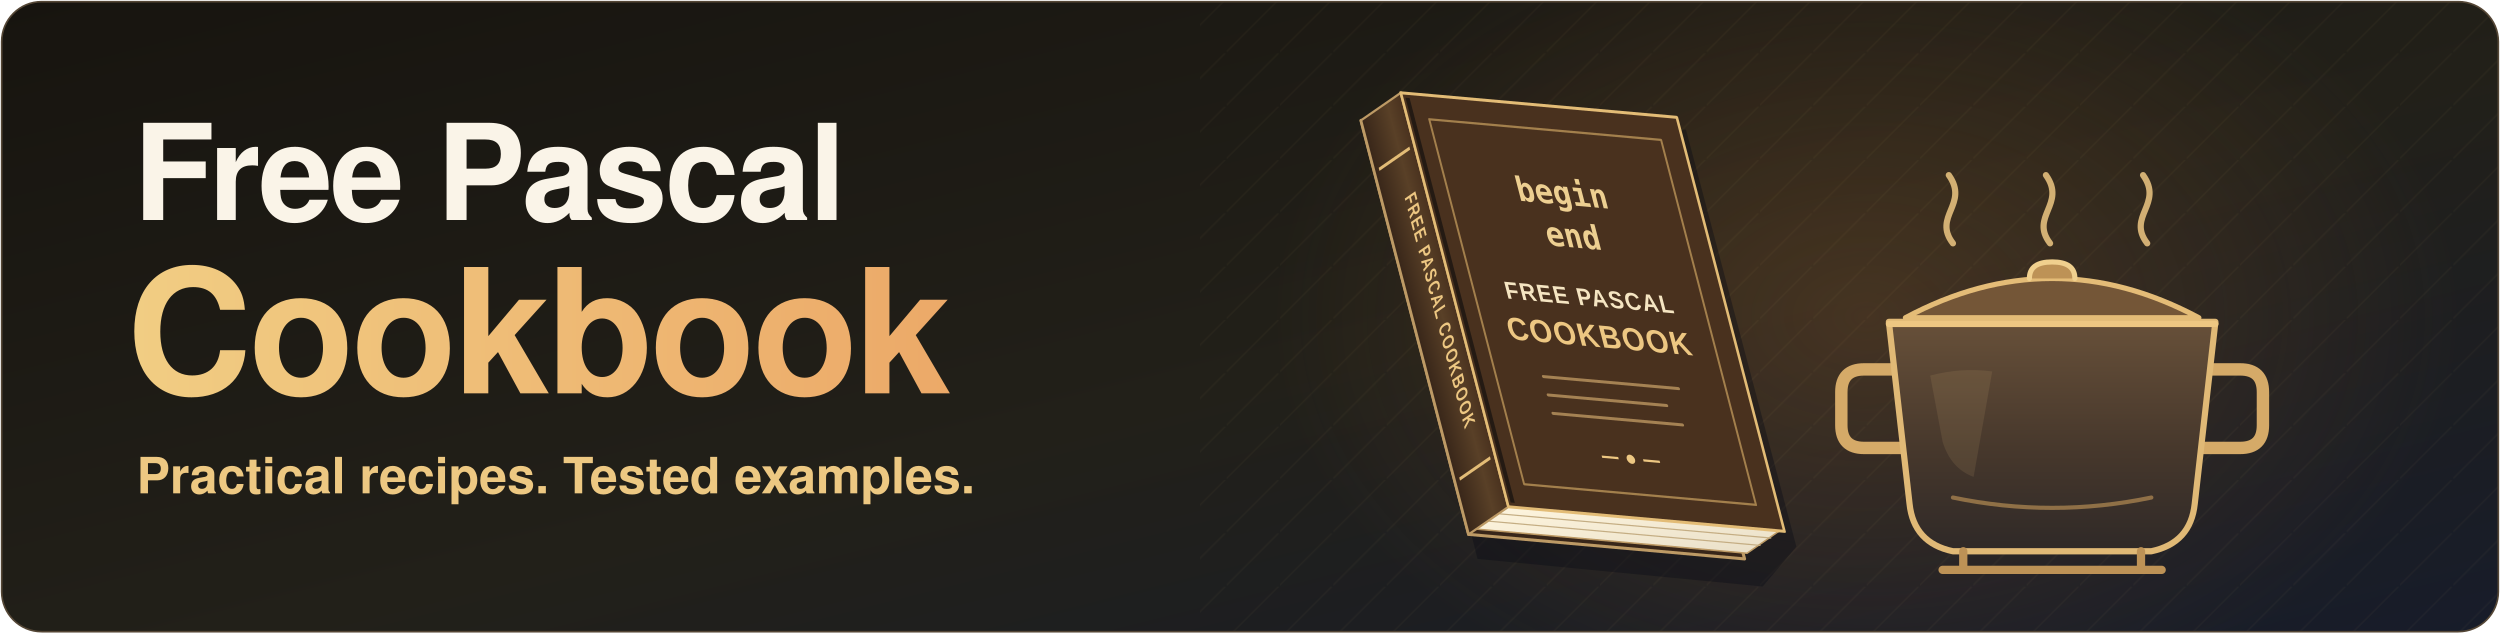
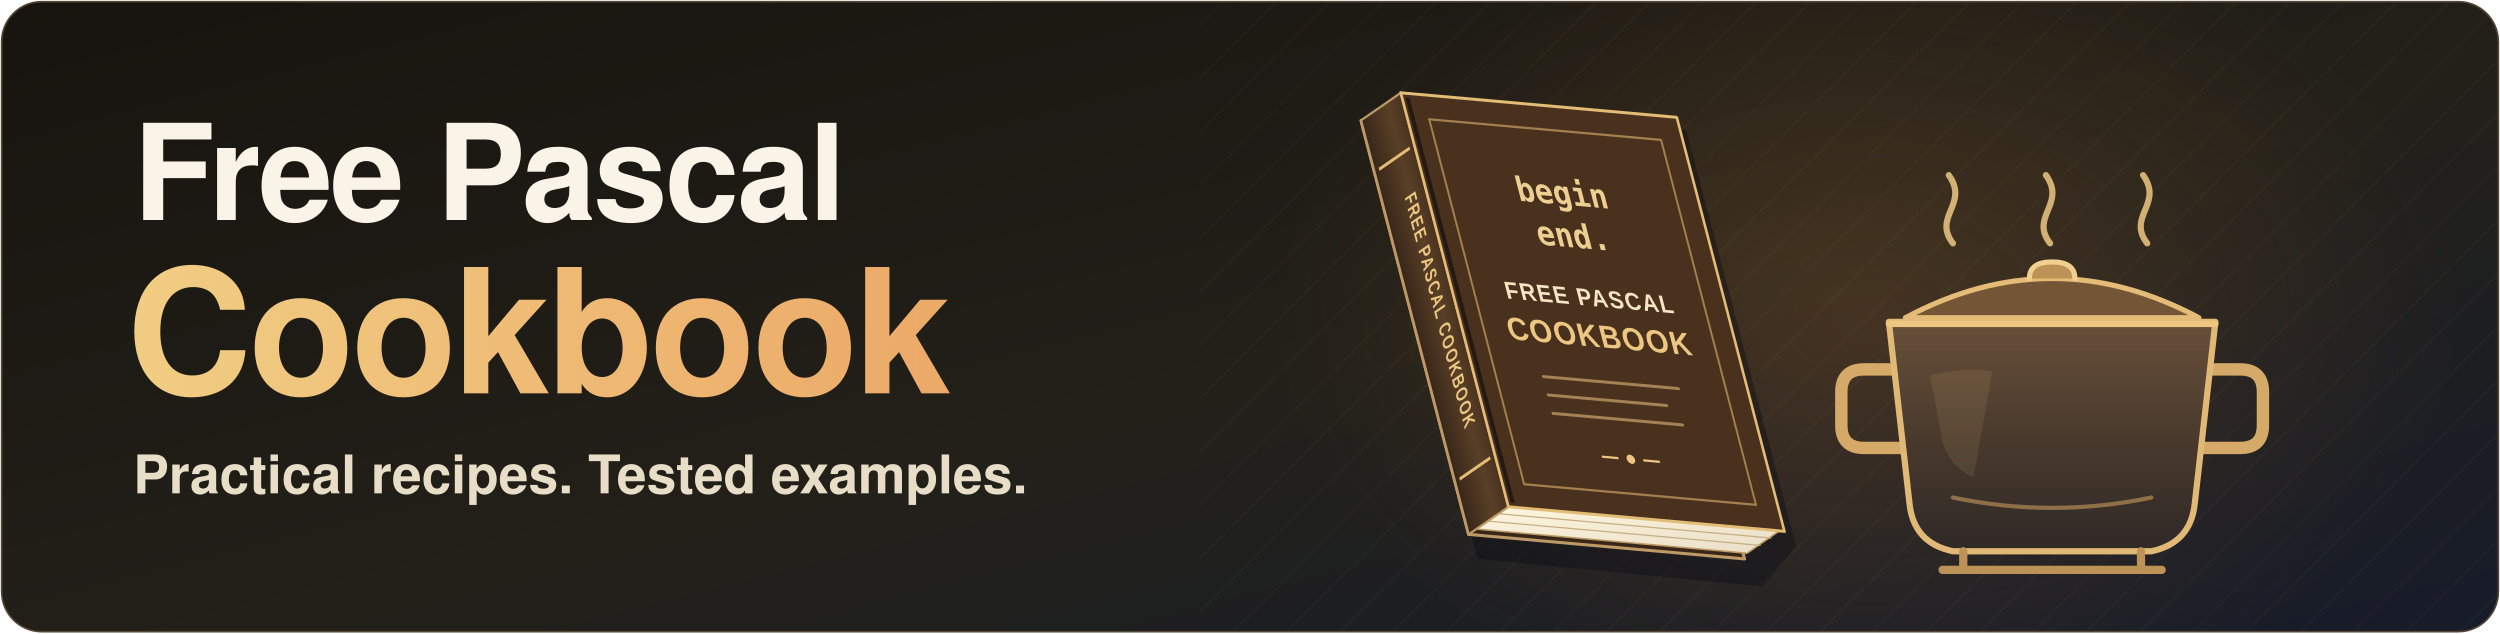
<svg xmlns="http://www.w3.org/2000/svg" width="1500" height="380" viewBox="0 0 1500 380" role="img" aria-labelledby="title desc">
  <defs>
    <linearGradient id="bg" x2="1" y2="1">
      <stop stop-color="#17140f" />
      <stop offset=".55" stop-color="#222019" />
      <stop offset="1" stop-color="#171c2a" />
    </linearGradient>
    <radialGradient id="glow">
      <stop stop-color="#a56832" stop-opacity=".28" />
      <stop offset="1" stop-color="#a56832" stop-opacity="0" />
    </radialGradient>
    <linearGradient id="gold" x2="1">
      <stop stop-color="#f1cd83" />
      <stop offset="1" stop-color="#eca968" />
    </linearGradient>
    <linearGradient id="page" x2="1" y2="1">
      <stop stop-color="#fff6df" />
      <stop offset="1" stop-color="#e9dfc8" />
    </linearGradient>
    <linearGradient id="spine" x2="1">
      <stop stop-color="#382619" />
      <stop offset=".65" stop-color="#594027" />
      <stop offset="1" stop-color="#49311e" />
    </linearGradient>
    <linearGradient id="potBody" x2="0" y2="1">
      <stop stop-color="#675039" />
      <stop offset=".55" stop-color="#47382c" />
      <stop offset="1" stop-color="#2f2927" />
    </linearGradient>
    <pattern id="grain" width="32" height="32" patternUnits="userSpaceOnUse">
      <path d="M0 31L31 0" stroke="#eacb8c" stroke-opacity=".035" />
    </pattern>
    <clipPath id="frame">
      <rect x="1" y="1" width="1498" height="378" rx="24" />
    </clipPath>
  </defs>
  <g clip-path="url(#frame)">
    <path fill="url(#bg)" d="M0 0H1500V380H0z" />
    <ellipse cx="1120" cy="190" rx="360" ry="250" fill="url(#glow)" />
    <path d="M720 0H1500V380H720z" fill="url(#grain)" />
  </g>
  <rect x="1" y="1" width="1498" height="378" rx="24" fill="none" stroke="#544635" />
  <g font-family="Segoe UI, Helvetica, Arial, sans-serif">
    <text x="80" y="132" fill="#faf4e8" font-size="80" font-weight="700" letter-spacing="-1.5">Free Pascal</text>
    <text x="76" y="236" fill="url(#gold)" font-size="104" font-weight="700" letter-spacing="-2">Cookbook</text>
-     <text x="82" y="296" fill="#edc882" font-size="30" font-weight="600">Practical recipes. Tested examples.</text>
+     <text x="80" y="296" fill="#e8ddc7" font-size="32" font-weight="600">Practical recipes. Tested examples.</text>
  </g>
  <g id="cookbook" transform="translate(800 52) scale(.92)" stroke-linejoin="round">
    <path d="M24 30L230 28L302 300L280 326L94 308Z" fill="#080b14" opacity=".38" />
    <path d="M18 22L198 38L268.2 308L88.2 292Z" fill="#382619" stroke="#bd9a65" stroke-width="2" />
    <path d="M115.2 273L292.2 288.8L269.8 304.3L92.8 288.5Z" fill="url(#page)" stroke="#bd9a65" stroke-width="1" />
    <path d="M108.6 278.6L285.6 294.4M101.6 283.4L278.6 299.2" fill="none" stroke="#c4ad83" stroke-width=".8" />
    <g transform="matrix(1 -.6923077 .26 1 18 22)">
      <path d="M0 0H26V270H0Z" fill="url(#spine)" stroke="#bd9a65" stroke-width="1.5" />
      <path d="M3 34H23M3 236H23" fill="none" stroke="#e3bc76" stroke-width="2" />
      <text x="13" y="135" transform="rotate(90 13 135)" text-anchor="middle" fill="#edc782" font-family="Segoe UI, Arial, sans-serif" font-size="10" font-weight="600" letter-spacing="1">FREE PASCAL COOKBOOK</text>
    </g>
    <g transform="matrix(.9 .08 .26 1 44 4)">
      <path d="M0 0H200V270H0Z" fill="#49311e" stroke="#e3bc76" stroke-width="2" />
      <path d="M4 3V267" fill="none" stroke="#241a13" stroke-width="3" />
      <rect x="16" y="16" width="168" height="238" fill="none" stroke="#c79e5f" stroke-opacity=".72" stroke-width="1.5" />
      <g text-anchor="middle" fill="#edcf91" font-family="Cascadia Code, Consolas, monospace" font-size="22" font-weight="700">
        <text x="100" y="65">begin</text>
-         <text x="100" y="93">end</text>
+         <text x="100" y="93">end.</text>
      </g>
      <text x="100" y="131" text-anchor="middle" fill="#f5e5c2" font-family="Segoe UI, Arial, sans-serif" font-size="16" font-weight="700" letter-spacing="1">FREE PASCAL</text>
      <text x="100" y="158" text-anchor="middle" fill="#edc782" font-family="Segoe UI, Arial, sans-serif" font-size="21" font-weight="700" letter-spacing="1">COOKBOOK</text>
      <path d="M51 181H149M51 193H137M51 205H145" stroke="#bb9660" stroke-opacity=".8" stroke-width="2" stroke-linecap="round" />
      <circle cx="100" cy="231" r="3" fill="#edc782" />
      <path d="M79 231H91M109 231H121" stroke="#edc782" stroke-width="1.5" />
    </g>
  </g>
  <g transform="translate(1080 146) scale(1.24)" stroke-linecap="round" stroke-linejoin="round">
    <path d="M74 0C64 -13 82 -19 72 -33M121 0C111 -13 129 -19 119 -33M168 0C158 -13 176 -19 166 -33" fill="none" stroke="#edc782" stroke-width="3" opacity=".85" />
    <path d="M48 61H31Q20 61 20 72V88Q20 99 31 99H52M196 61H213Q224 61 224 72V88Q224 99 213 99H192" fill="none" stroke="#d5aa68" stroke-width="6" />
    <path d="M43 38H201L191 126Q189 145 170 149H74Q55 145 53 126Z" fill="url(#potBody)" stroke="#e0b976" stroke-width="3" />
    <path d="M51 36Q122 -2 193 36Z" fill="#745637" stroke="#e4bc77" stroke-width="2.5" />
    <path d="M111 17Q111 9 122 9Q133 9 133 17" fill="#bd9256" stroke="#f0d08e" stroke-width="2.5" />
    <path d="M43 39H201" fill="none" stroke="#edc782" stroke-width="3" />
    <path d="M63 64Q78 60 93 62L84 113Q73 109 69 96Z" fill="#e4bd80" opacity=".11" />
    <path d="M74 123Q122 133 170 123" fill="none" stroke="#bd9256" stroke-width="2" opacity=".65" />
    <path d="M79 149V158M165 149V158M69 158H175" fill="none" stroke="#bd9256" stroke-width="4" />
  </g>
</svg>
